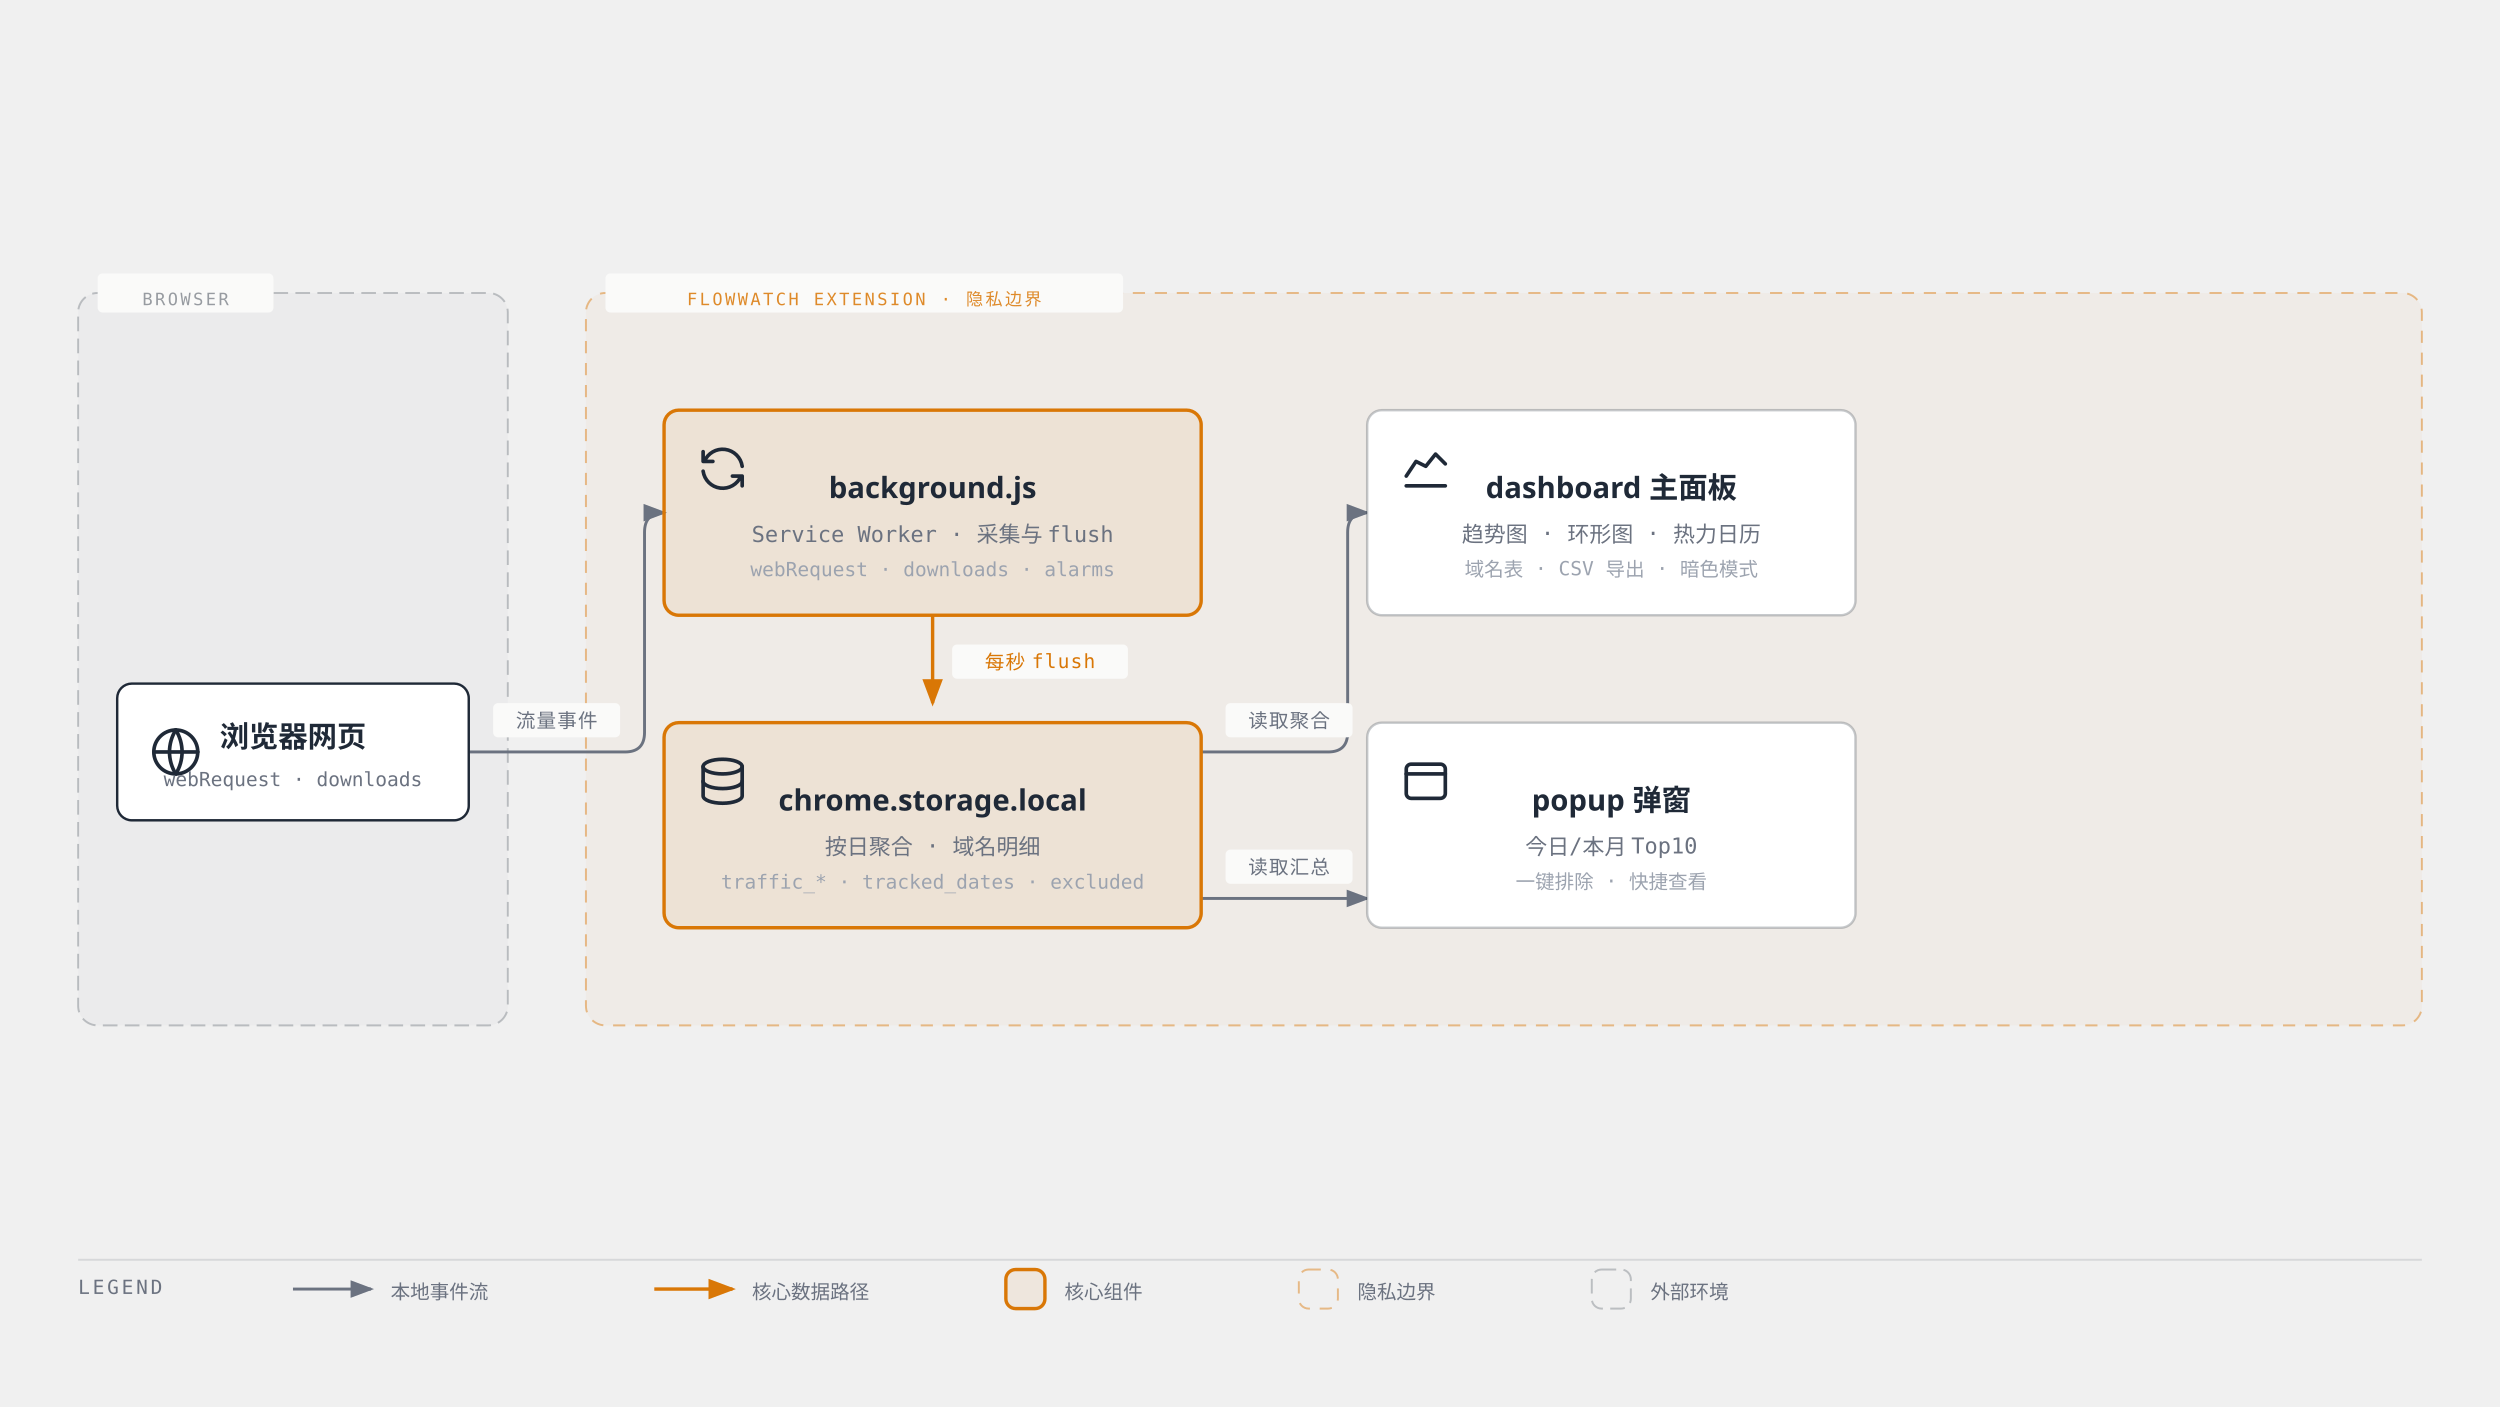
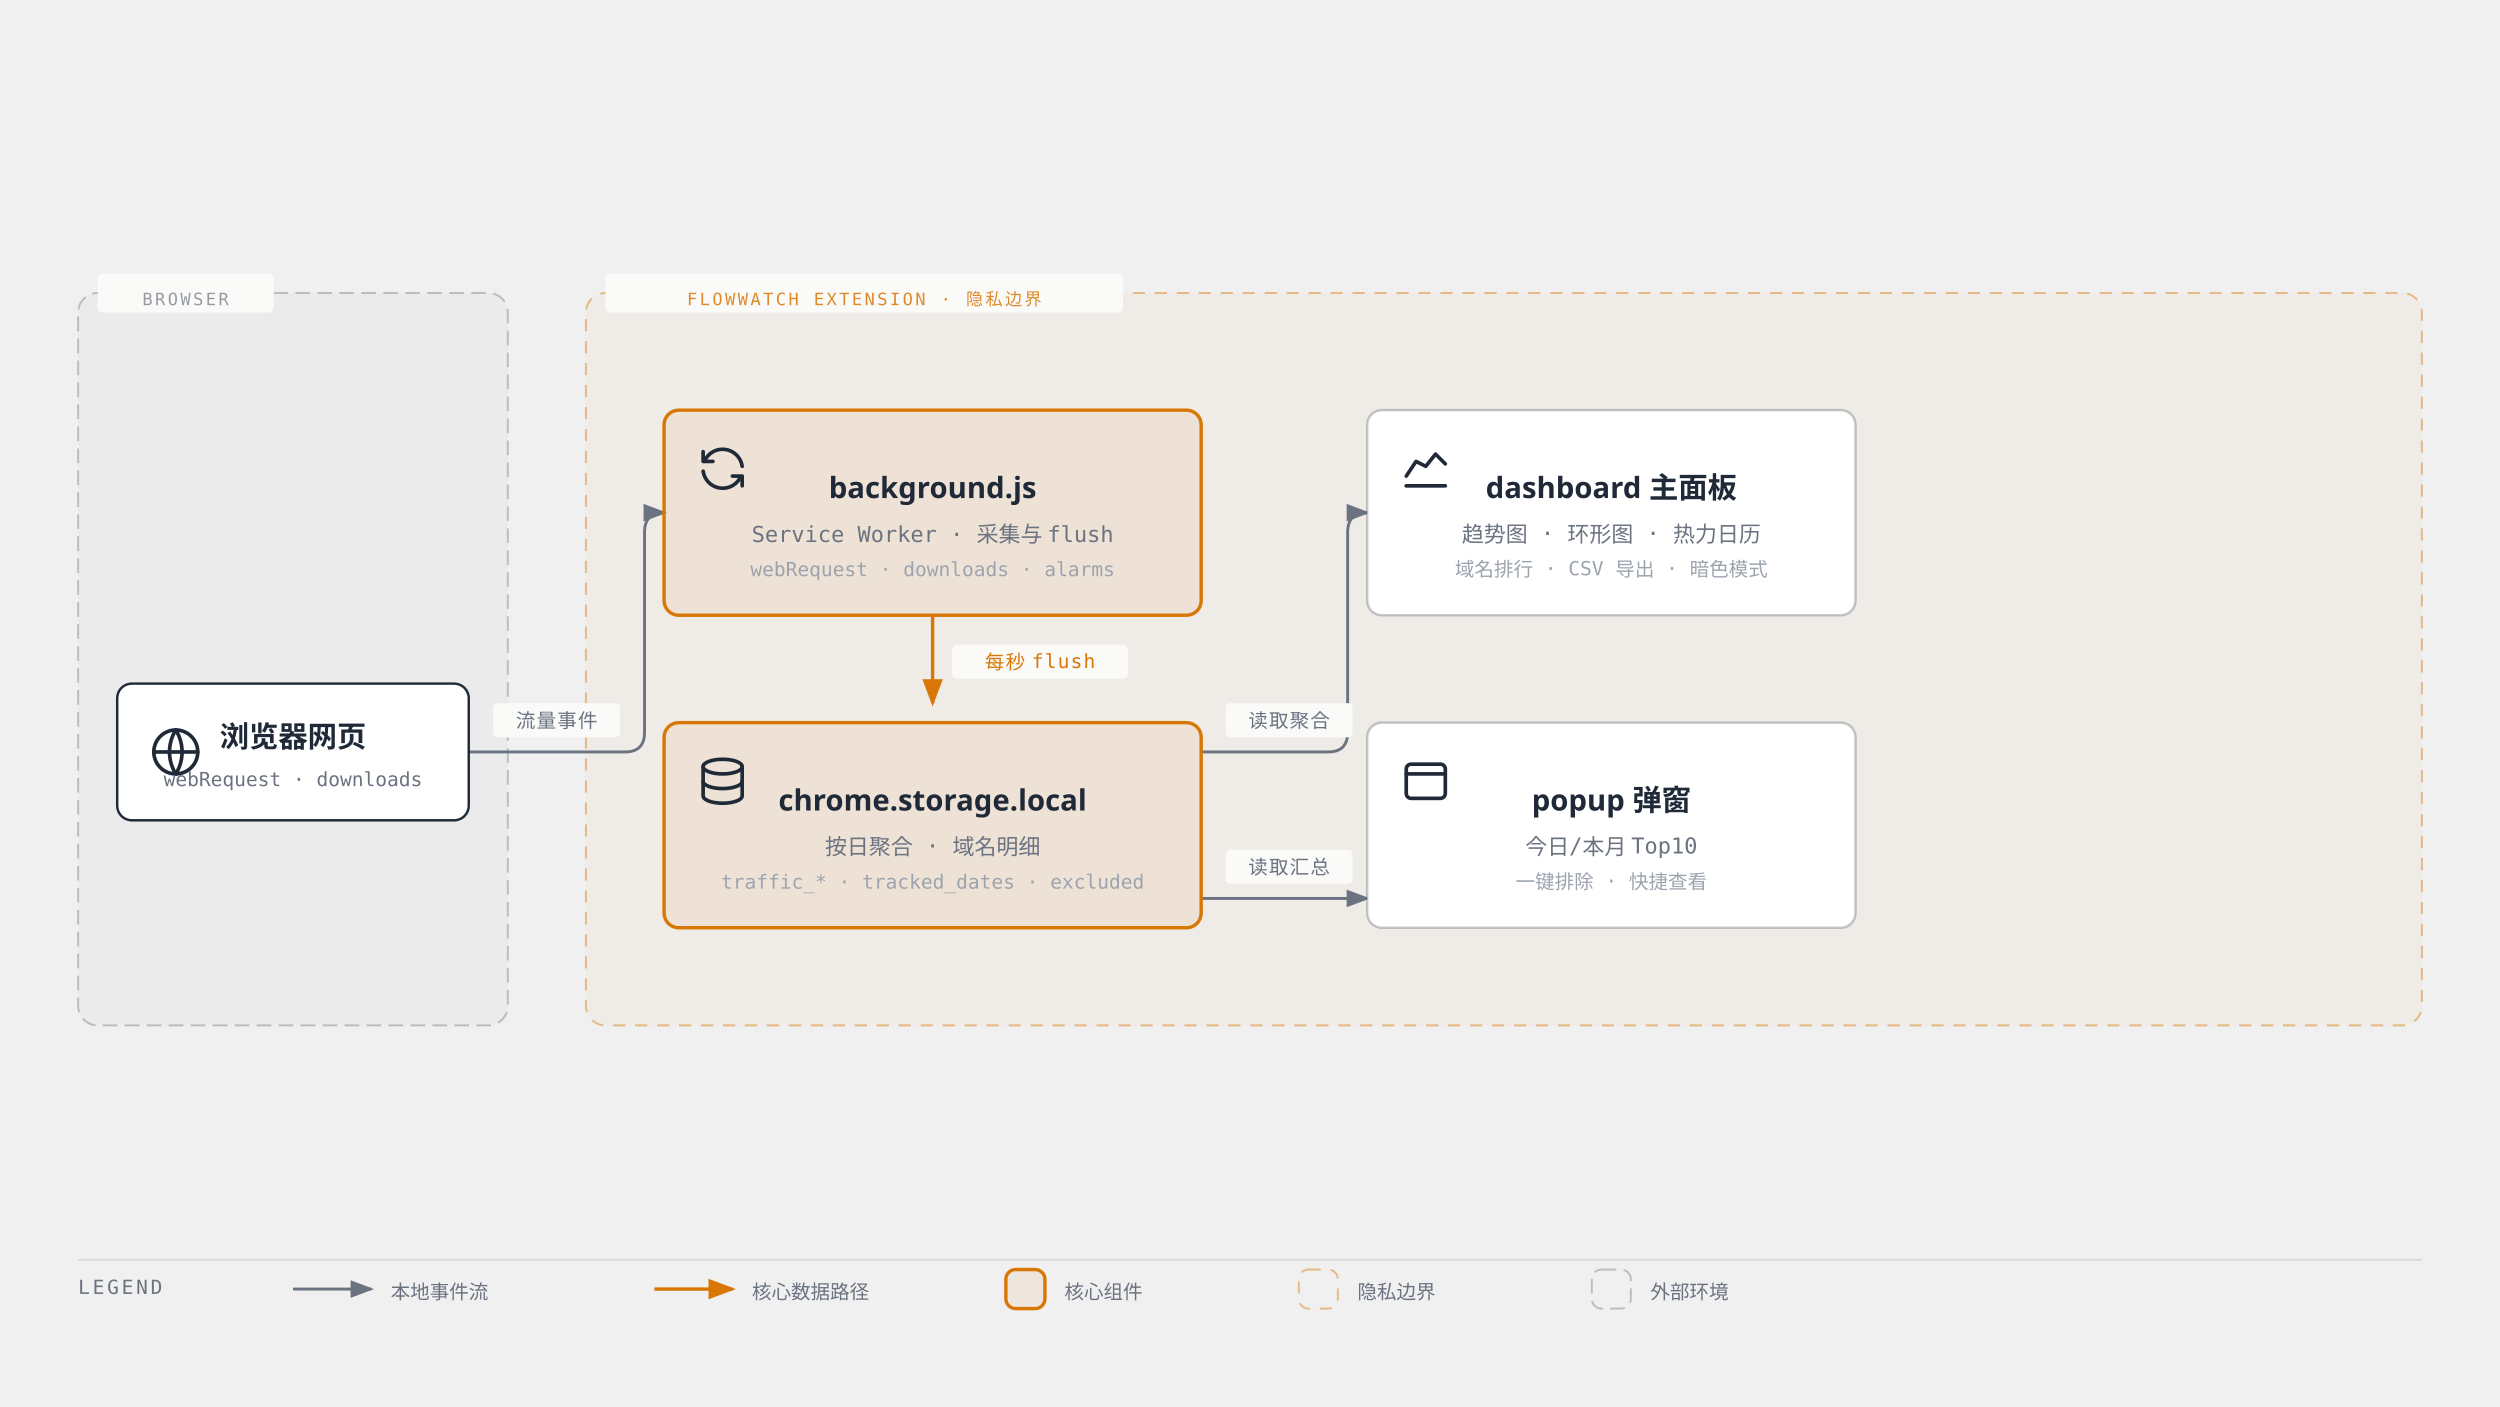
<svg xmlns="http://www.w3.org/2000/svg" viewBox="0 0 1024 576" style="width:100%;max-width:1024px;height:auto">
  <defs>
    <marker id="arrow" markerWidth="8" markerHeight="6" refX="7" refY="3" orient="auto">
      <polygon points="0 0, 8 3, 0 6" fill="#6b7280" />
    </marker>
    <marker id="arrow-accent" markerWidth="8" markerHeight="6" refX="7" refY="3" orient="auto">
      <polygon points="0 0, 8 3, 0 6" fill="#d97706" />
    </marker>
  </defs>
  <rect x="32" y="120" width="176" height="300" rx="8" fill="rgba(31,41,55,0.02)" stroke="rgba(31,41,55,0.25)" stroke-width="0.8" stroke-dasharray="6,3" />
  <rect x="40" y="112" width="72" height="16" rx="2" fill="#fafaf9" />
  <text x="76" y="125" fill="rgba(31,41,55,0.45)" font-size="7" font-family="'Geist Mono', monospace" text-anchor="middle" letter-spacing="0.14em">BROWSER</text>
  <rect x="240" y="120" width="752" height="300" rx="8" fill="rgba(217,119,6,0.04)" stroke="rgba(217,119,6,0.45)" stroke-width="0.8" stroke-dasharray="5,4" />
  <rect x="248" y="112" width="212" height="16" rx="2" fill="#fafaf9" />
  <text x="354" y="125" fill="rgba(217,119,6,0.85)" font-size="7" font-family="'Geist Mono', monospace" text-anchor="middle" letter-spacing="0.14em">FLOWWATCH EXTENSION · 隐私边界</text>
  <path d="M 192,308 H 256 Q 264,308 264,300 V 218 Q 264,210 272,210" fill="none" stroke="#6b7280" stroke-width="1.2" marker-end="url(#arrow)" />
  <rect x="202" y="288" width="52" height="14" rx="2" fill="#fafaf9" />
  <text x="228" y="298" fill="#6b7280" font-size="8" font-family="'Geist Mono', monospace" text-anchor="middle" letter-spacing="0.06em">流量事件</text>
  <line x1="382" y1="252" x2="382" y2="288" stroke="#d97706" stroke-width="1.4" marker-end="url(#arrow-accent)" />
  <rect x="390" y="264" width="72" height="14" rx="2" fill="#fafaf9" />
  <text x="426" y="274" fill="#d97706" font-size="8" font-family="'Geist Mono', monospace" text-anchor="middle" letter-spacing="0.06em">每秒 flush</text>
  <path d="M 492,308 H 544 Q 552,308 552,300 V 218 Q 552,210 560,210" fill="none" stroke="#6b7280" stroke-width="1.2" marker-end="url(#arrow)" />
  <rect x="502" y="288" width="52" height="14" rx="2" fill="#fafaf9" />
  <text x="528" y="298" fill="#6b7280" font-size="8" font-family="'Geist Mono', monospace" text-anchor="middle" letter-spacing="0.06em">读取聚合</text>
  <line x1="492" y1="368" x2="560" y2="368" stroke="#6b7280" stroke-width="1.2" marker-end="url(#arrow)" />
  <rect x="502" y="348" width="52" height="14" rx="2" fill="#fafaf9" />
  <text x="528" y="358" fill="#6b7280" font-size="8" font-family="'Geist Mono', monospace" text-anchor="middle" letter-spacing="0.06em">读取汇总</text>
  <rect x="48" y="280" width="144" height="56" rx="6" fill="#ffffff" stroke="#1f2937" stroke-width="1" />
  <g transform="translate(60, 296)" fill="none" stroke="#1f2937" stroke-width="1.5" stroke-linecap="round" stroke-linejoin="round">
    <circle cx="12" cy="12" r="9" />
    <line x1="3" y1="12" x2="21" y2="12" />
    <path d="M12 3a17 17 0 0 1 0 18" />
    <path d="M12 3a17 17 0 0 0 0 18" />
  </g>
  <text x="120" y="306" fill="#1f2937" font-size="12" font-weight="600" font-family="'Geist', sans-serif" text-anchor="middle">浏览器网页</text>
  <text x="120" y="322" fill="#6b7280" font-size="8" font-family="'Geist Mono', monospace" text-anchor="middle">webRequest · downloads</text>
  <rect x="272" y="168" width="220" height="84" rx="6" fill="rgba(217,119,6,0.08)" stroke="#d97706" stroke-width="1.4" />
  <g transform="translate(284, 180)" fill="none" stroke="#1f2937" stroke-width="1.5" stroke-linecap="round" stroke-linejoin="round">
    <path d="M20 11a8.1 8.1 0 0 0 -15.5 -2m-.5 -4v4h4" />
    <path d="M4 13a8.1 8.1 0 0 0 15.5 2m.5 4v-4h-4" />
  </g>
  <text x="382" y="204" fill="#1f2937" font-size="12" font-weight="600" font-family="'Geist', sans-serif" text-anchor="middle">background.js</text>
  <text x="382" y="222" fill="#6b7280" font-size="9" font-family="'Geist Mono', monospace" text-anchor="middle">Service Worker · 采集与 flush</text>
  <text x="382" y="236" fill="#9ca3af" font-size="8" font-family="'Geist Mono', monospace" text-anchor="middle">webRequest · downloads · alarms</text>
  <rect x="272" y="296" width="220" height="84" rx="6" fill="rgba(217,119,6,0.08)" stroke="#d97706" stroke-width="1.4" />
  <g transform="translate(284, 308)" fill="none" stroke="#1f2937" stroke-width="1.5" stroke-linecap="round" stroke-linejoin="round">
    <ellipse cx="12" cy="6" rx="8" ry="3" />
    <path d="M4 6v6a8 3 0 0 0 16 0v-6" />
    <path d="M4 12v6a8 3 0 0 0 16 0v-6" />
  </g>
  <text x="382" y="332" fill="#1f2937" font-size="12" font-weight="600" font-family="'Geist', sans-serif" text-anchor="middle">chrome.storage.local</text>
  <text x="382" y="350" fill="#6b7280" font-size="9" font-family="'Geist Mono', monospace" text-anchor="middle">按日聚合 · 域名明细</text>
  <text x="382" y="364" fill="#9ca3af" font-size="8" font-family="'Geist Mono', monospace" text-anchor="middle">traffic_* · tracked_dates · excluded</text>
  <rect x="560" y="168" width="200" height="84" rx="6" fill="#ffffff" stroke="rgba(31,41,55,0.25)" stroke-width="1" />
  <g transform="translate(572, 180)" fill="none" stroke="#1f2937" stroke-width="1.5" stroke-linecap="round" stroke-linejoin="round">
    <path d="M4 19l16 0" />
    <path d="M4 15l4 -6l4 2l4 -5l4 4" />
  </g>
  <text x="660" y="204" fill="#1f2937" font-size="12" font-weight="600" font-family="'Geist', sans-serif" text-anchor="middle">dashboard 主面板</text>
  <text x="660" y="222" fill="#6b7280" font-size="9" font-family="'Geist Mono', monospace" text-anchor="middle">趋势图 · 环形图 · 热力日历</text>
-   <text x="660" y="236" fill="#9ca3af" font-size="8" font-family="'Geist Mono', monospace" text-anchor="middle">域名表 · CSV 导出 · 暗色模式</text>
+   <text x="660" y="236" fill="#9ca3af" font-size="8" font-family="'Geist Mono', monospace" text-anchor="middle">域名排行 · CSV 导出 · 暗色模式</text>
  <rect x="560" y="296" width="200" height="84" rx="6" fill="#ffffff" stroke="rgba(31,41,55,0.25)" stroke-width="1" />
  <g transform="translate(572, 308)" fill="none" stroke="#1f2937" stroke-width="1.5" stroke-linecap="round" stroke-linejoin="round">
    <rect x="4" y="5" width="16" height="14" rx="2" />
    <line x1="4" y1="9" x2="20" y2="9" />
  </g>
  <text x="660" y="332" fill="#1f2937" font-size="12" font-weight="600" font-family="'Geist', sans-serif" text-anchor="middle">popup 弹窗</text>
  <text x="660" y="350" fill="#6b7280" font-size="9" font-family="'Geist Mono', monospace" text-anchor="middle">今日/本月 Top10</text>
  <text x="660" y="364" fill="#9ca3af" font-size="8" font-family="'Geist Mono', monospace" text-anchor="middle">一键排除 · 快捷查看</text>
  <line x1="32" y1="516" x2="992" y2="516" stroke="rgba(31,41,55,0.12)" stroke-width="0.8" />
  <text x="32" y="530" fill="#6b7280" font-size="8" font-family="'Geist Mono', monospace" letter-spacing="0.14em">LEGEND</text>
  <line x1="120" y1="528" x2="152" y2="528" stroke="#6b7280" stroke-width="1.2" marker-end="url(#arrow)" />
  <text x="160" y="532" fill="#6b7280" font-size="8" font-family="'Geist Mono', monospace">本地事件流</text>
  <line x1="268" y1="528" x2="300" y2="528" stroke="#d97706" stroke-width="1.4" marker-end="url(#arrow-accent)" />
  <text x="308" y="532" fill="#6b7280" font-size="8" font-family="'Geist Mono', monospace">核心数据路径</text>
  <rect x="412" y="520" width="16" height="16" rx="4" fill="rgba(217,119,6,0.08)" stroke="#d97706" stroke-width="1.4" />
  <text x="436" y="532" fill="#6b7280" font-size="8" font-family="'Geist Mono', monospace">核心组件</text>
  <rect x="532" y="520" width="16" height="16" rx="4" fill="none" stroke="rgba(217,119,6,0.45)" stroke-width="0.8" stroke-dasharray="5,4" />
  <text x="556" y="532" fill="#6b7280" font-size="8" font-family="'Geist Mono', monospace">隐私边界</text>
  <rect x="652" y="520" width="16" height="16" rx="4" fill="none" stroke="rgba(31,41,55,0.25)" stroke-width="0.8" stroke-dasharray="6,3" />
  <text x="676" y="532" fill="#6b7280" font-size="8" font-family="'Geist Mono', monospace">外部环境</text>
</svg>
